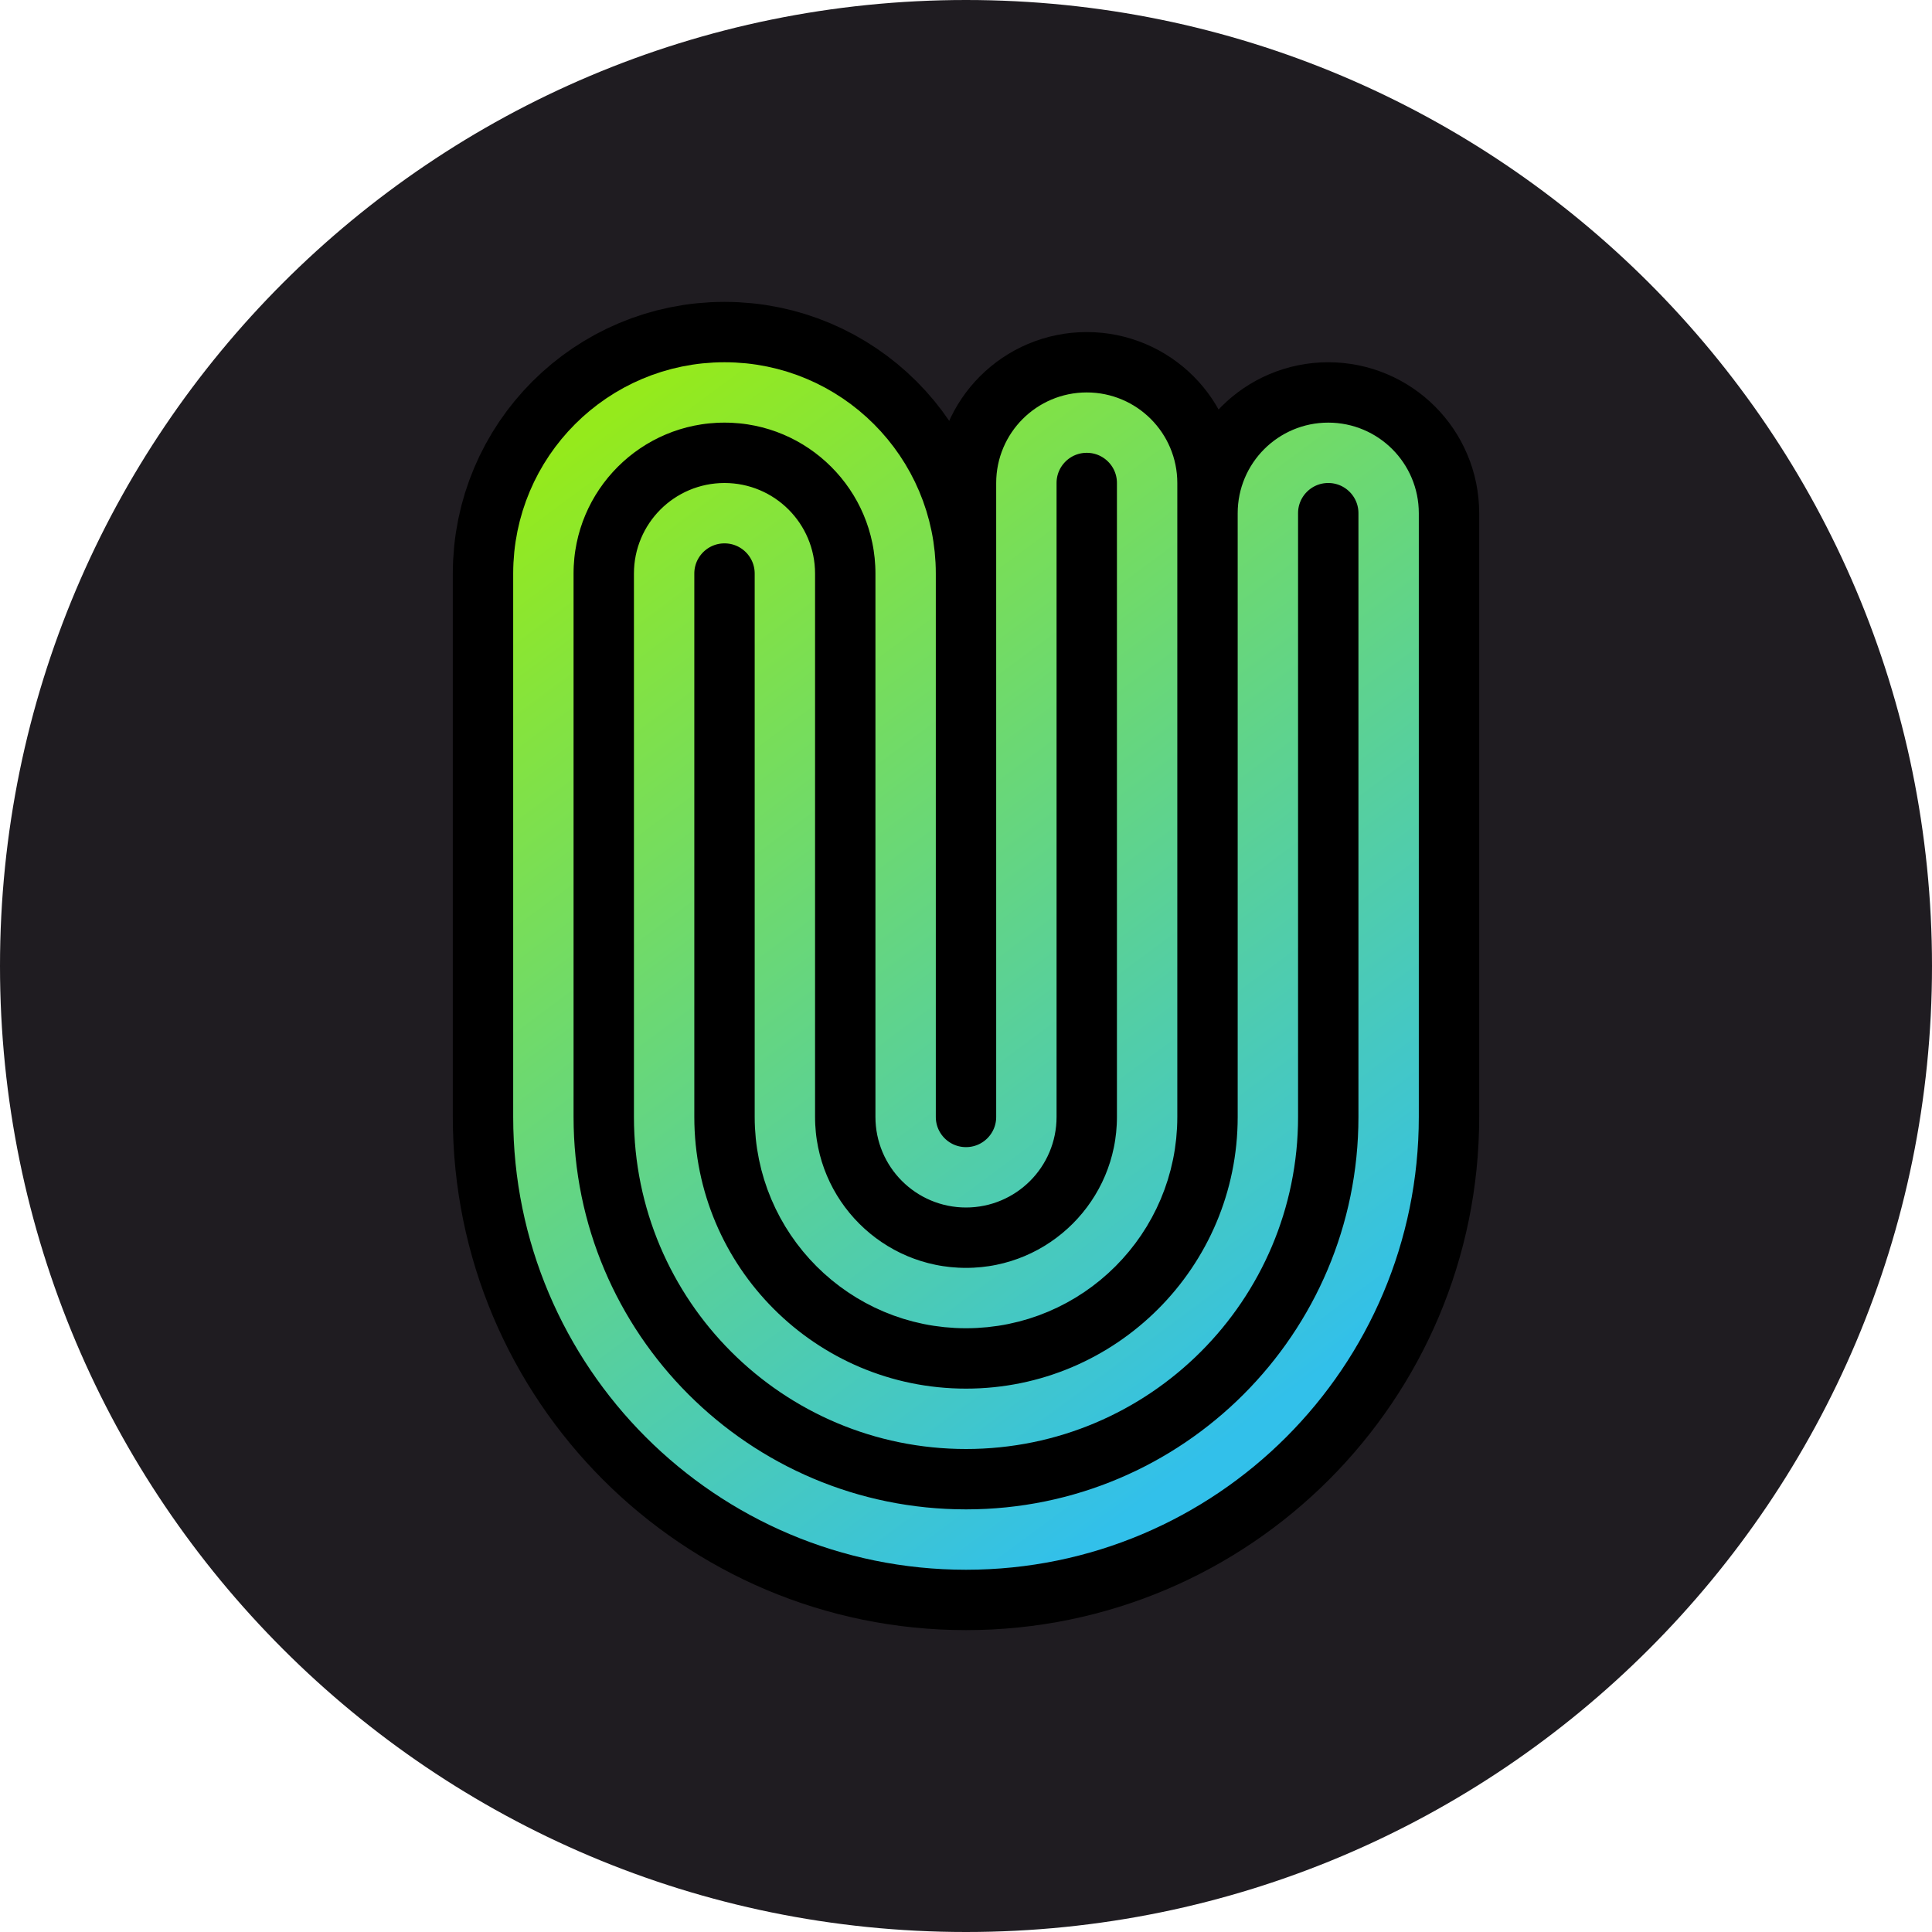
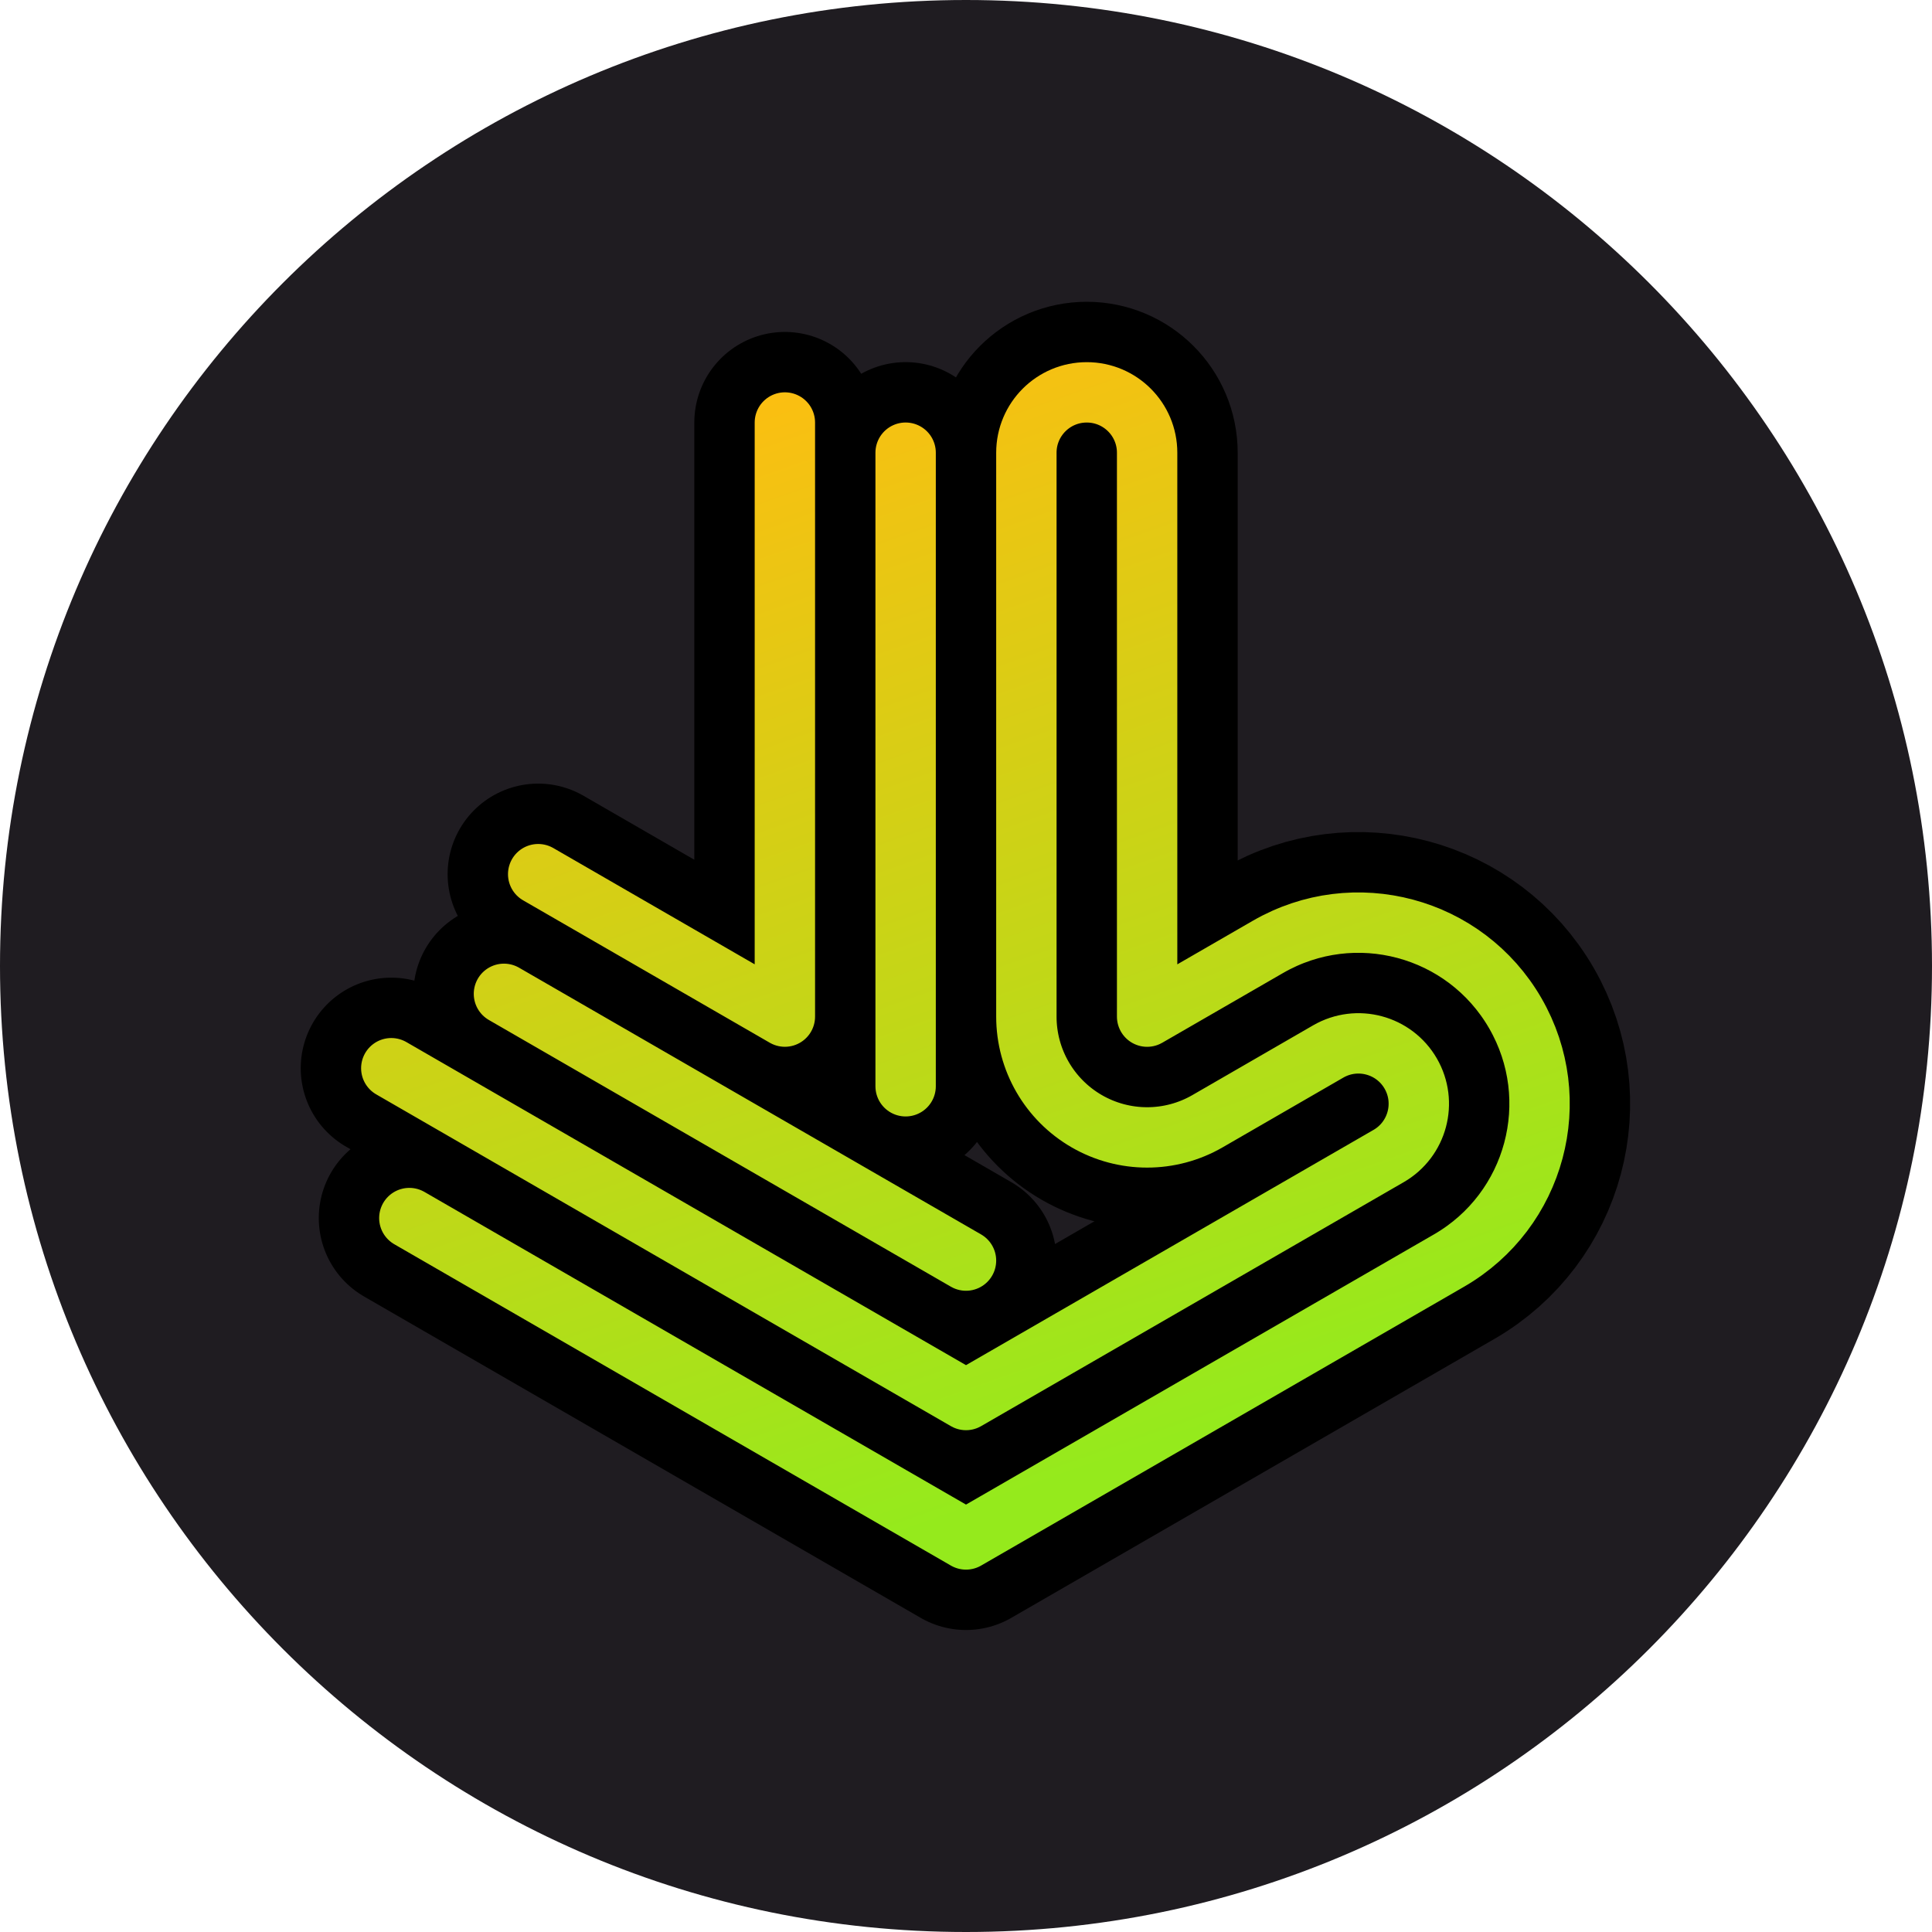
<svg xmlns="http://www.w3.org/2000/svg" width="64" height="64" version="1.1" viewBox="0 0 64 64">
  <defs>
-     <linearGradient id="LG" x1="19.5" x2="43" y1="14.27" y2="46" gradientUnits="userSpaceOnUse">
-       <stop offset="0" stop-color="#95ea1c" />
-       <stop offset="1" stop-color="#32c0ea" />
+     <linearGradient id="LG" x1="25.5" x2="38" y1="12.5" y2="48" gradientUnits="userSpaceOnUse">
+       <stop offset="0" stop-color="#fdbe11" />
+       <stop offset="1" stop-color="#95ea1c" />
    </linearGradient>
  </defs>
  <circle cx="32" cy="32" r="32" fill="#1f1c21" />
-   <path d="m32 47c5.523 0 10-4.477 10-10v-20c0-1.105 0.895-2 2-2s2 0.895 2 2v20c0 7.732-6.268 14-14 14s-14-6.268-14-14v-18c0-3.314 2.686-6 6-6s6 2.686 6 6v18c0 1.105 0.895 2 2 2s2-0.895 2-2v-21c0-1.105 0.895-2 2-2s2 0.895 2 2v21c0 3.314-2.686 6-6 6s-6-2.686-6-6v-18c0-1.105-0.895-2-2-2s-2 0.895-2 2v18c0 5.523 4.477 10 10 10z" fill="none" stroke="#000" stroke-linejoin="round" stroke-width="6" />
-   <path d="m32 47c5.523 0 10-4.477 10-10v-20c0-1.105 0.895-2 2-2s2 0.895 2 2v20c0 7.732-6.268 14-14 14s-14-6.268-14-14v-18c0-3.314 2.686-6 6-6s6 2.686 6 6v18c0 1.105 0.895 2 2 2s2-0.895 2-2v-21c0-1.105 0.895-2 2-2s2 0.895 2 2v21c0 3.314-2.686 6-6 6s-6-2.686-6-6v-18c0-1.105-0.895-2-2-2s-2 0.895-2 2v18c0 5.523 4.477 10 10 10z" fill="none" stroke="url(#LG)" stroke-linejoin="round" stroke-width="2" />
+   <path d="m13.56 40.35 18.44 10.646 16-9.238c2.87-1.657 3.852-5.326 2.195-8.195s-5.326-3.852-8.195-2.195l-4 2.309v-18.68c4.296e-6 -1.105-0.895-2-2-2-1.105 4.296e-6 -2 0.895-2 2v18.68c-6.214e-6 1.429 0.762 2.75 2 3.465 1.238 0.715 2.762 0.715 4 0l4-2.311c0.957-0.552 2.18-0.224 2.732 0.732 0.552 0.957 0.224 2.18-0.732 2.732l-14 8.082-19.038-10.991m4.866-6.428 8.172 4.718v-19.68m4 1v20.988zm-13.306 17.926 15.306 8.836z" fill="none" stroke="#000" stroke-linecap="round" stroke-linejoin="round" stroke-width="6" />
+   <path d="m13.56 40.35 18.44 10.646 16-9.238c2.87-1.657 3.852-5.326 2.195-8.195s-5.326-3.852-8.195-2.195l-4 2.309v-18.68c4.296e-6 -1.105-0.895-2-2-2-1.105 4.296e-6 -2 0.895-2 2v18.68c-6.214e-6 1.429 0.762 2.75 2 3.465 1.238 0.715 2.762 0.715 4 0l4-2.311c0.957-0.552 2.18-0.224 2.732 0.732 0.552 0.957 0.224 2.18-0.732 2.732l-14 8.082-19.038-10.991m4.866-6.428 8.172 4.718v-19.68m4 1v20.988zm-13.306 17.926 15.306 8.836z" fill="none" stroke="url(#LG)" stroke-linecap="round" stroke-linejoin="round" stroke-width="2" />
</svg>
